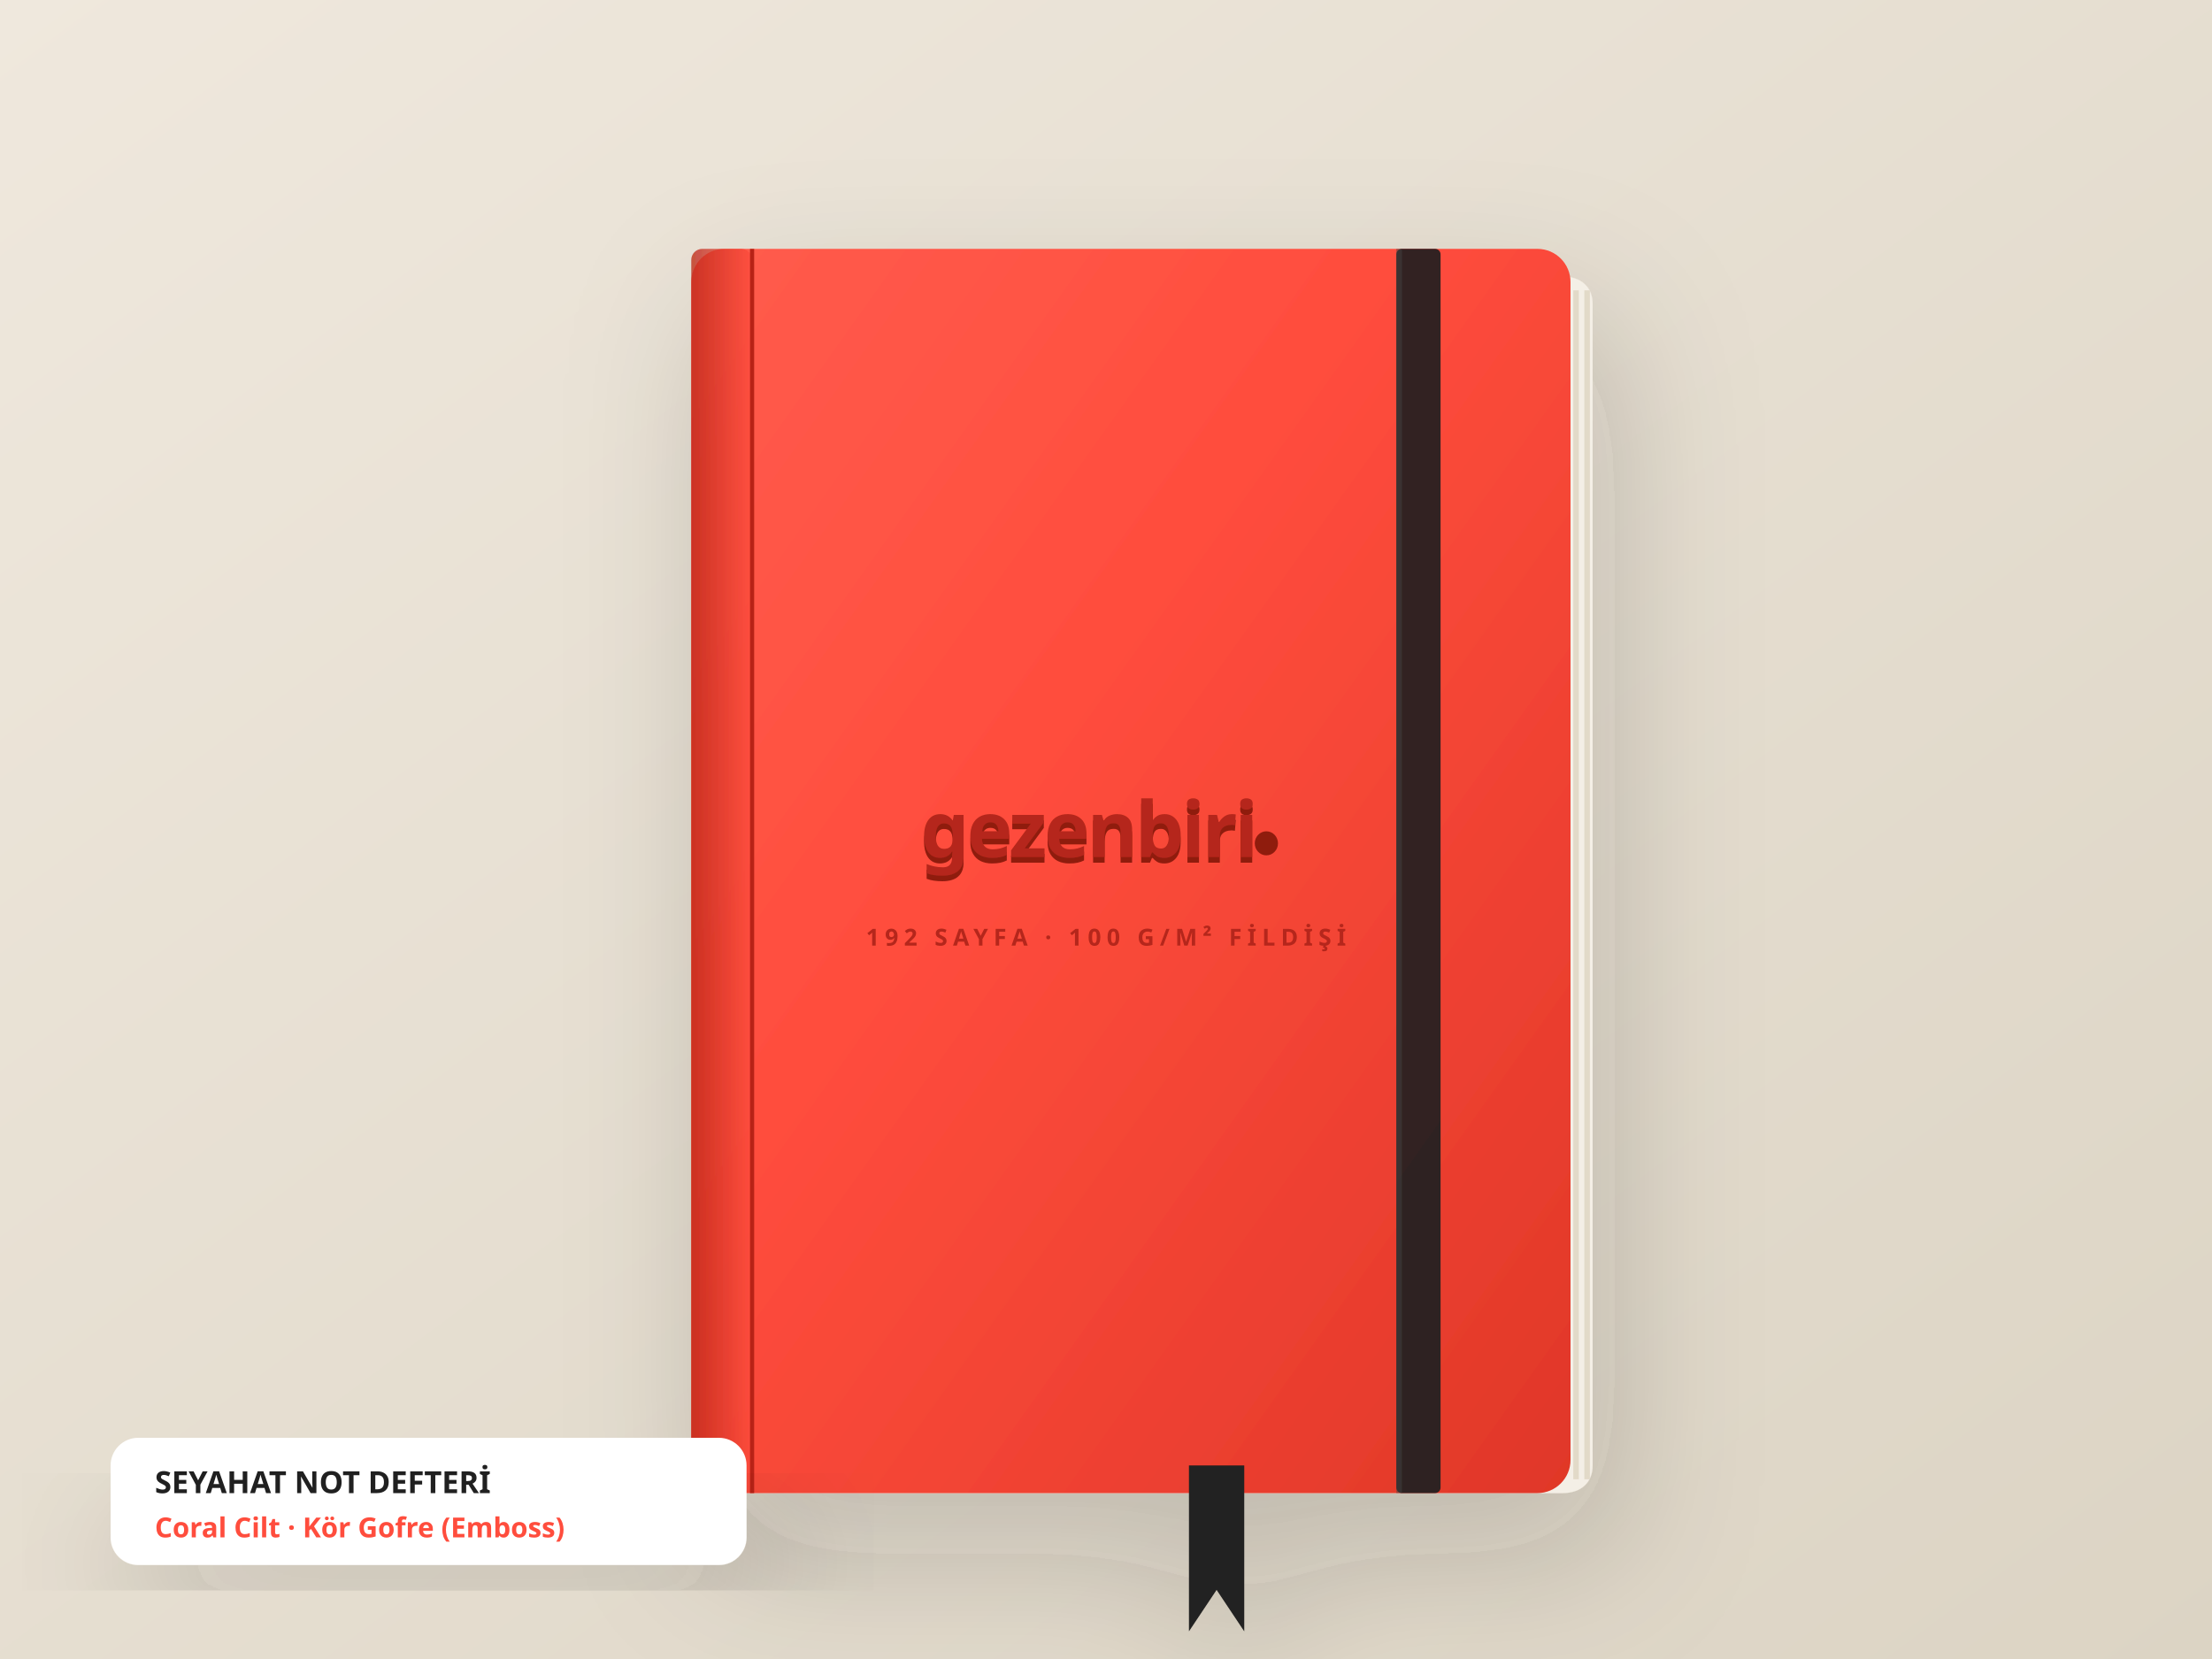
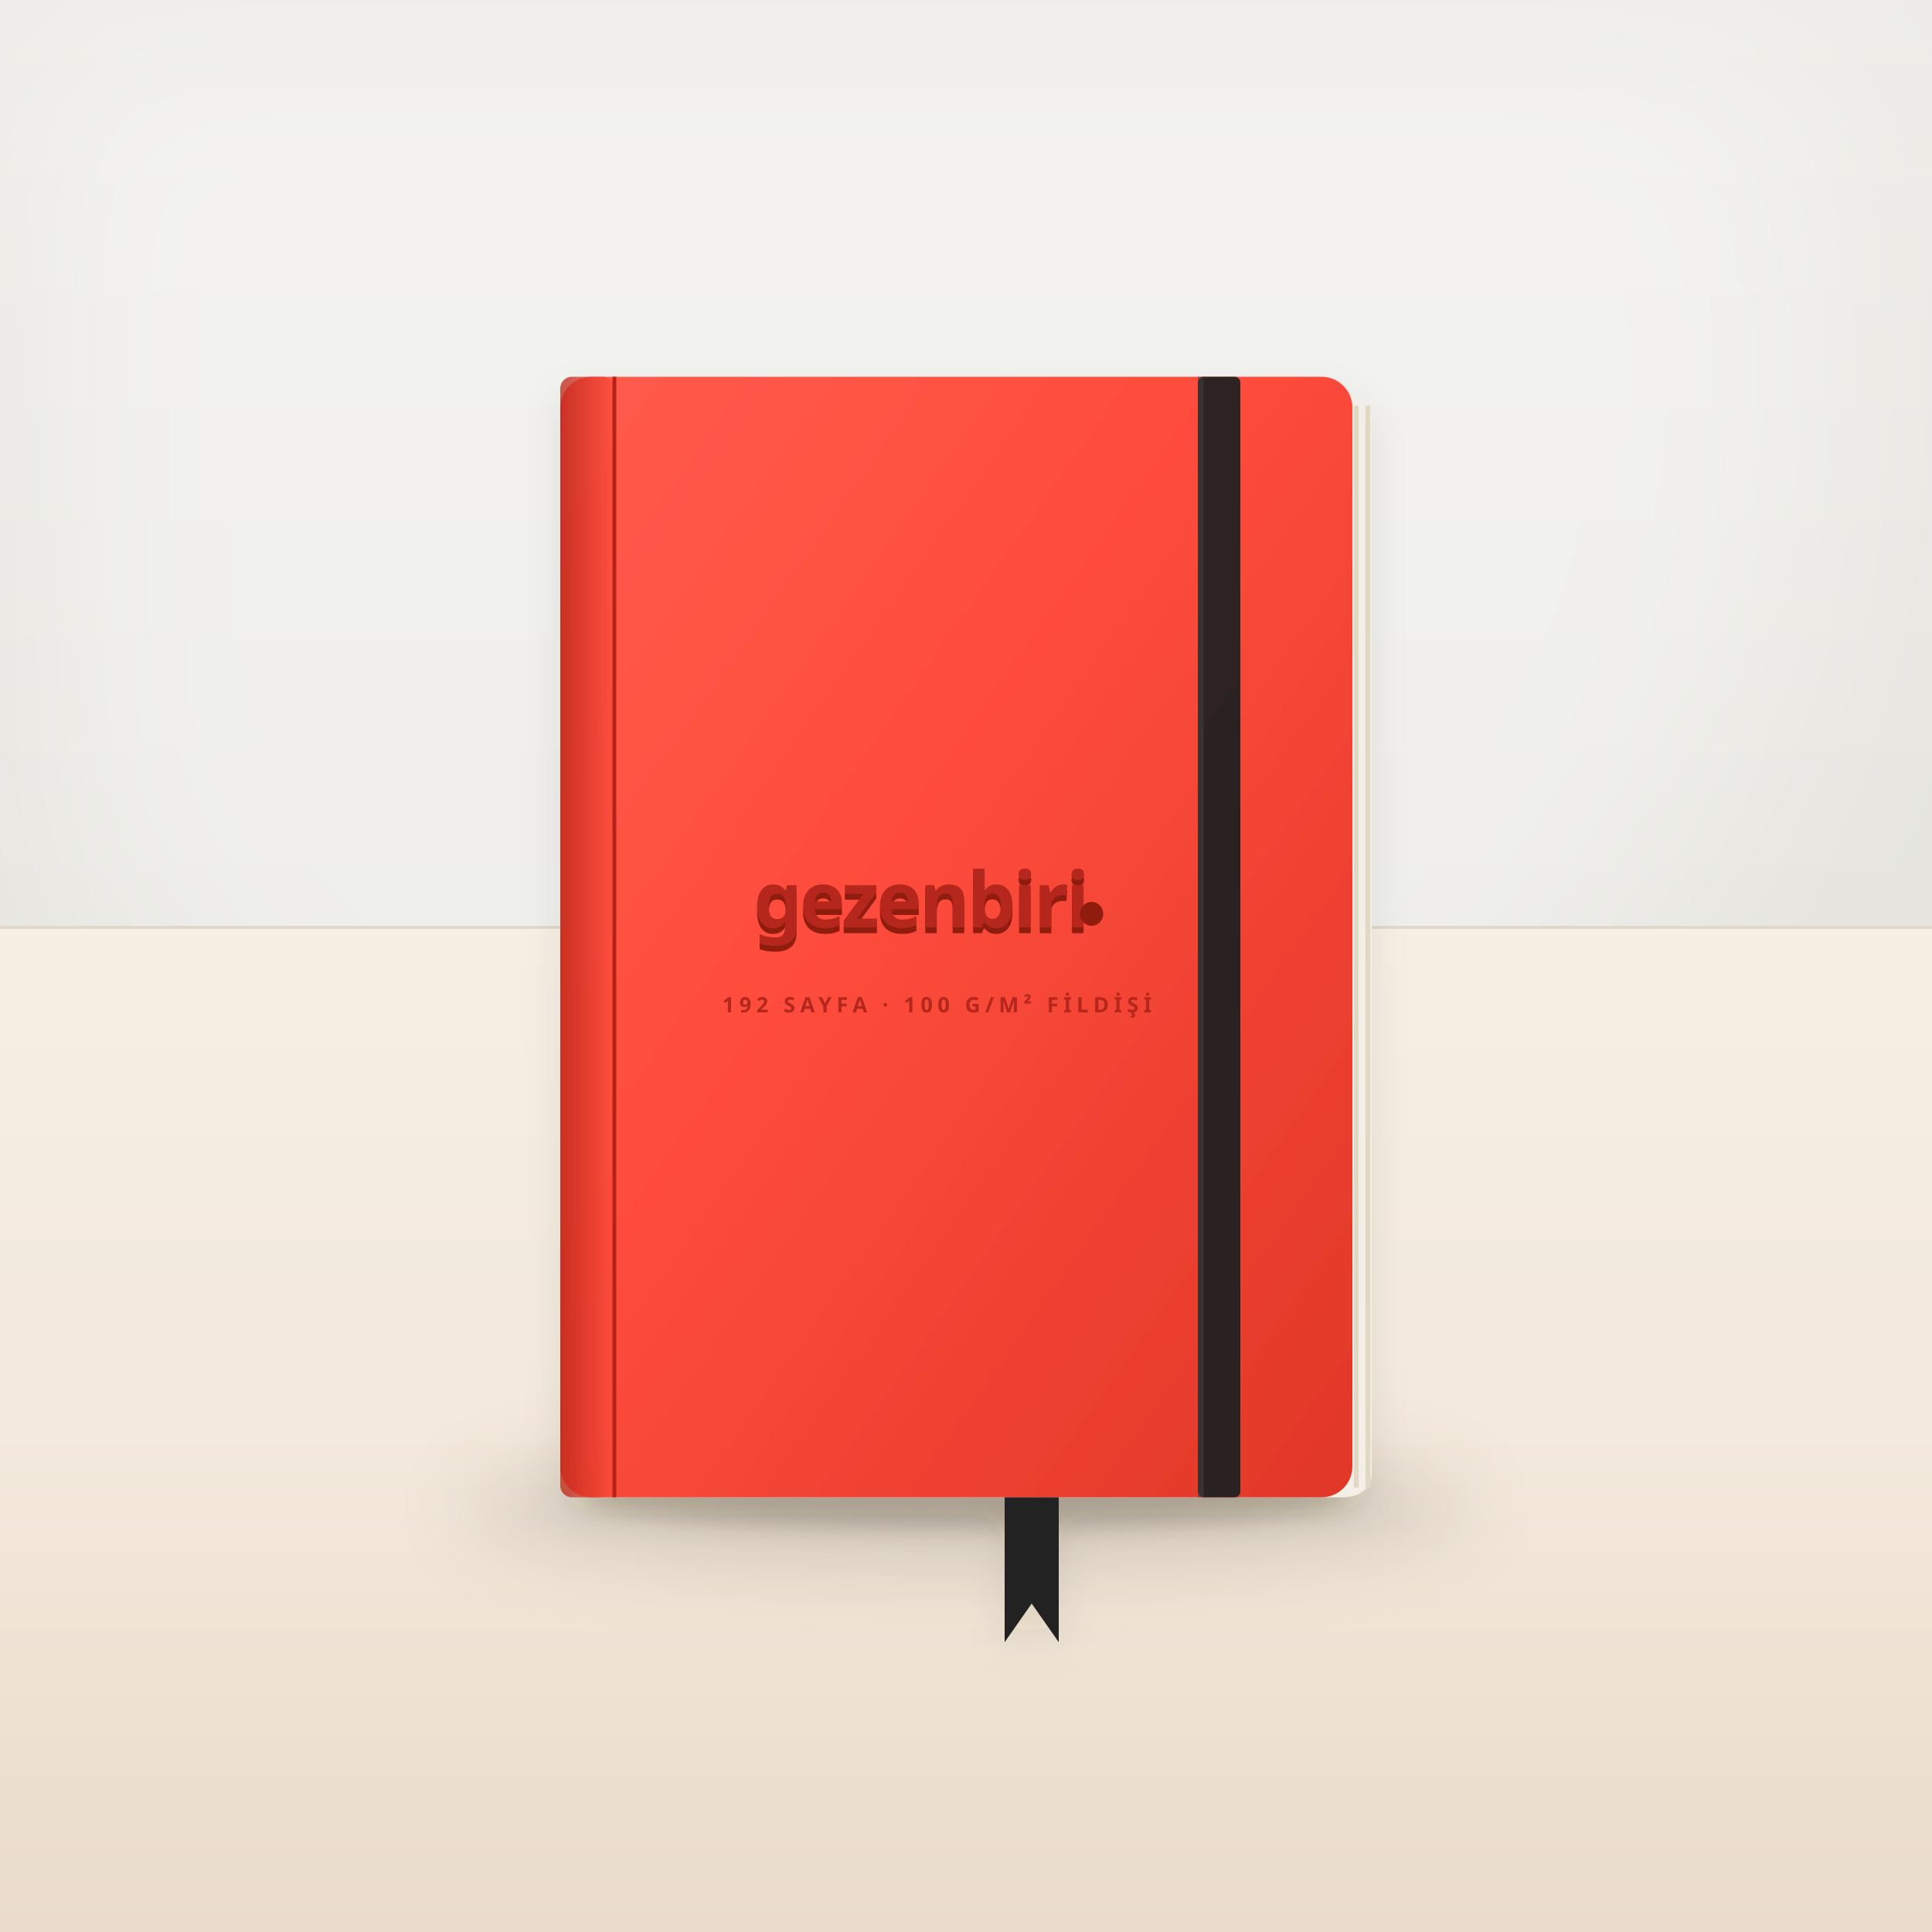
- <svg xmlns="http://www.w3.org/2000/svg" viewBox="0 0 800 600" width="100%" height="100%">
+ <svg xmlns="http://www.w3.org/2000/svg" viewBox="0 0 1000 1000" width="100%" height="100%">
  <defs>
-     <linearGradient id="deskBg" x1="0%" y1="0%" x2="100%" y2="100%">
-       <stop offset="0%" stop-color="#EFE8DD" />
-       <stop offset="100%" stop-color="#DCD4C4" />
+     <linearGradient id="wallBg" x1="0%" y1="0%" x2="0%" y2="100%">
+       <stop offset="0%" stop-color="#EDECE8" />
+       <stop offset="100%" stop-color="#E5E4DE" />
    </linearGradient>
+     <linearGradient id="tableBg" x1="0%" y1="0%" x2="0%" y2="100%">
+       <stop offset="0%" stop-color="#F7EFE4" />
+       <stop offset="50%" stop-color="#F3E9DC" />
+       <stop offset="100%" stop-color="#EADBCA" />
+     </linearGradient>
+     <filter id="studioShadow" x="-30%" y="-30%" width="160%" height="160%">
+       <feDropShadow dx="0" dy="28" stdDeviation="24" flood-color="#4A3E30" flood-opacity="0.12" />
+       <feDropShadow dx="0" dy="8" stdDeviation="10" flood-color="#4A3E30" flood-opacity="0.08" />
+     </filter>
+     <filter id="contactShadow" x="-20%" y="-20%" width="140%" height="140%">
+       <feDropShadow dx="0" dy="4" stdDeviation="6" flood-color="#30261A" flood-opacity="0.25" />
+     </filter>
    <linearGradient id="coralCover" x1="0%" y1="0%" x2="100%" y2="100%">
      <stop offset="0%" stop-color="#FF5C4D" />
      <stop offset="40%" stop-color="#FF4D3D" />
      <stop offset="100%" stop-color="#E03728" />
    </linearGradient>
    <linearGradient id="spineShadow" x1="0%" y1="0%" x2="100%" y2="0%">
-       <stop offset="0%" stop-color="#BA2618" />
+       <stop offset="0%" stop-color="#B82417" />
      <stop offset="100%" stop-color="#FF4D3D" />
    </linearGradient>
-     <filter id="bookShadow" x="-20%" y="-20%" width="140%" height="140%">
-       <feDropShadow dx="8" dy="22" stdDeviation="26" flood-color="#202020" flood-opacity="0.18" />
-     </filter>
  </defs>
-   <rect width="800" height="600" fill="url(#deskBg)" />
-   <g filter="url(#bookShadow)" transform="translate(250, 80)">
-     <path d="M15,20 L315,20 C322,20 326,24 326,30 L326,450 C326,456 322,460 315,460 L15,460 Z" fill="#F4EFE6" />
-     <line x1="324" y1="25" x2="324" y2="455" stroke="#E2DAC8" stroke-width="2" />
-     <line x1="320" y1="25" x2="320" y2="455" stroke="#E2DAC8" stroke-width="2" />
-     <rect x="0" y="10" width="318" height="450" rx="12" fill="url(#coralCover)" />
-     <rect x="0" y="10" width="22" height="450" rx="4" fill="url(#spineShadow)" opacity="0.75" />
-     <line x1="22" y1="10" x2="22" y2="460" stroke="#B82417" stroke-width="1.5" />
-     <path d="M180,450 L180,510 L190,495 L200,510 L200,450 Z" fill="#202020" />
-     <rect x="255" y="10" width="16" height="450" rx="2" fill="#202020" opacity="0.92" />
-     <rect x="255" y="10" width="2" height="450" fill="#444" opacity="0.5" />
-     <g transform="translate(150, 230)">
-       <text x="-6" y="2" font-family="'Plus Jakarta Sans', sans-serif" font-weight="900" font-size="28" fill="#8F1B10" letter-spacing="-1" text-anchor="middle">gezenbiri</text>
-       <text x="-6" y="0" font-family="'Plus Jakarta Sans', sans-serif" font-weight="900" font-size="28" fill="#B5271A" letter-spacing="-1" text-anchor="middle">gezenbiri</text>
-       <ellipse cx="58" cy="-5" rx="4.2" ry="4.35" fill="#8F1B10" />
-       <text x="0" y="32" font-family="'Plus Jakarta Sans', sans-serif" font-weight="800" font-size="8.5" fill="#B5271A" letter-spacing="2" text-anchor="middle">192 SAYFA · 100 G/M² FİLDİŞİ</text>
+   <rect width="1000" height="480" fill="url(#wallBg)" />
+   <circle cx="450" cy="192" r="500" fill="#FFFFFF" opacity="0.4" filter="blur(60px)" />
+   <rect y="480" width="1000" height="520" fill="url(#tableBg)" />
+   <line x1="0" y1="480" x2="1000" y2="480" stroke="#DFD7CA" stroke-width="1.5" />
+   <ellipse cx="500" cy="780" rx="260" ry="32" fill="#3D3224" opacity="0.16" filter="blur(20px)" />
+   <ellipse cx="500" cy="775" rx="200" ry="16" fill="#2C2014" opacity="0.22" filter="blur(6px)" />
+   <g filter="url(#studioShadow)" transform="translate(290, 180)">
+     <path d="M20,25 L405,25 C414,25 420,30 420,38 L420,582 C420,590 414,595 405,595 L20,595 Z" fill="#F4EFE6" />
+     <line x1="418" y1="30" x2="418" y2="590" stroke="#E0D7C5" stroke-width="2.5" />
+     <line x1="412" y1="30" x2="412" y2="590" stroke="#E0D7C5" stroke-width="2.5" />
+     <rect x="0" y="15" width="410" height="580" rx="16" fill="url(#coralCover)" />
+     <rect x="0" y="15" width="28" height="580" rx="6" fill="url(#spineShadow)" opacity="0.75" />
+     <line x1="28" y1="15" x2="28" y2="595" stroke="#B82417" stroke-width="2" />
+     <path d="M230,595 L230,670 L244,650 L258,670 L258,595 Z" fill="#202020" />
+     <rect x="330" y="15" width="22" height="580" rx="3" fill="#202020" opacity="0.94" />
+     <rect x="330" y="15" width="3" height="580" fill="#444" opacity="0.5" />
+     <g transform="translate(195, 300)">
+       <text x="-8" y="3" font-family="'Plus Jakarta Sans', sans-serif" font-weight="900" font-size="40" fill="#8F1B10" letter-spacing="-1.5" text-anchor="middle">gezenbiri</text>
+       <text x="-8" y="0" font-family="'Plus Jakarta Sans', sans-serif" font-weight="900" font-size="40" fill="#B5271A" letter-spacing="-1.5" text-anchor="middle">gezenbiri</text>
+       <ellipse cx="80" cy="-7" rx="6.0" ry="6.2" fill="#8F1B10" />
+       <text x="0" y="44" font-family="'Plus Jakarta Sans', sans-serif" font-weight="800" font-size="11" fill="#B5271A" letter-spacing="2.5" text-anchor="middle">192 SAYFA · 100 G/M² FİLDİŞİ</text>
    </g>
  </g>
-   <g transform="translate(40, 520)">
-     <rect width="230" height="46" rx="10" fill="#FFFFFF" filter="url(#bookShadow)" />
-     <text x="16" y="20" font-family="'Plus Jakarta Sans', sans-serif" font-weight="900" font-size="11" fill="#202020">SEYAHAT NOT DEFTERİ</text>
-     <text x="16" y="36" font-family="'Plus Jakarta Sans', sans-serif" font-weight="600" font-size="10" fill="#FF4D3D">Coral Cilt · Kör Gofre (Emboss)</text>
-   </g>
</svg>
